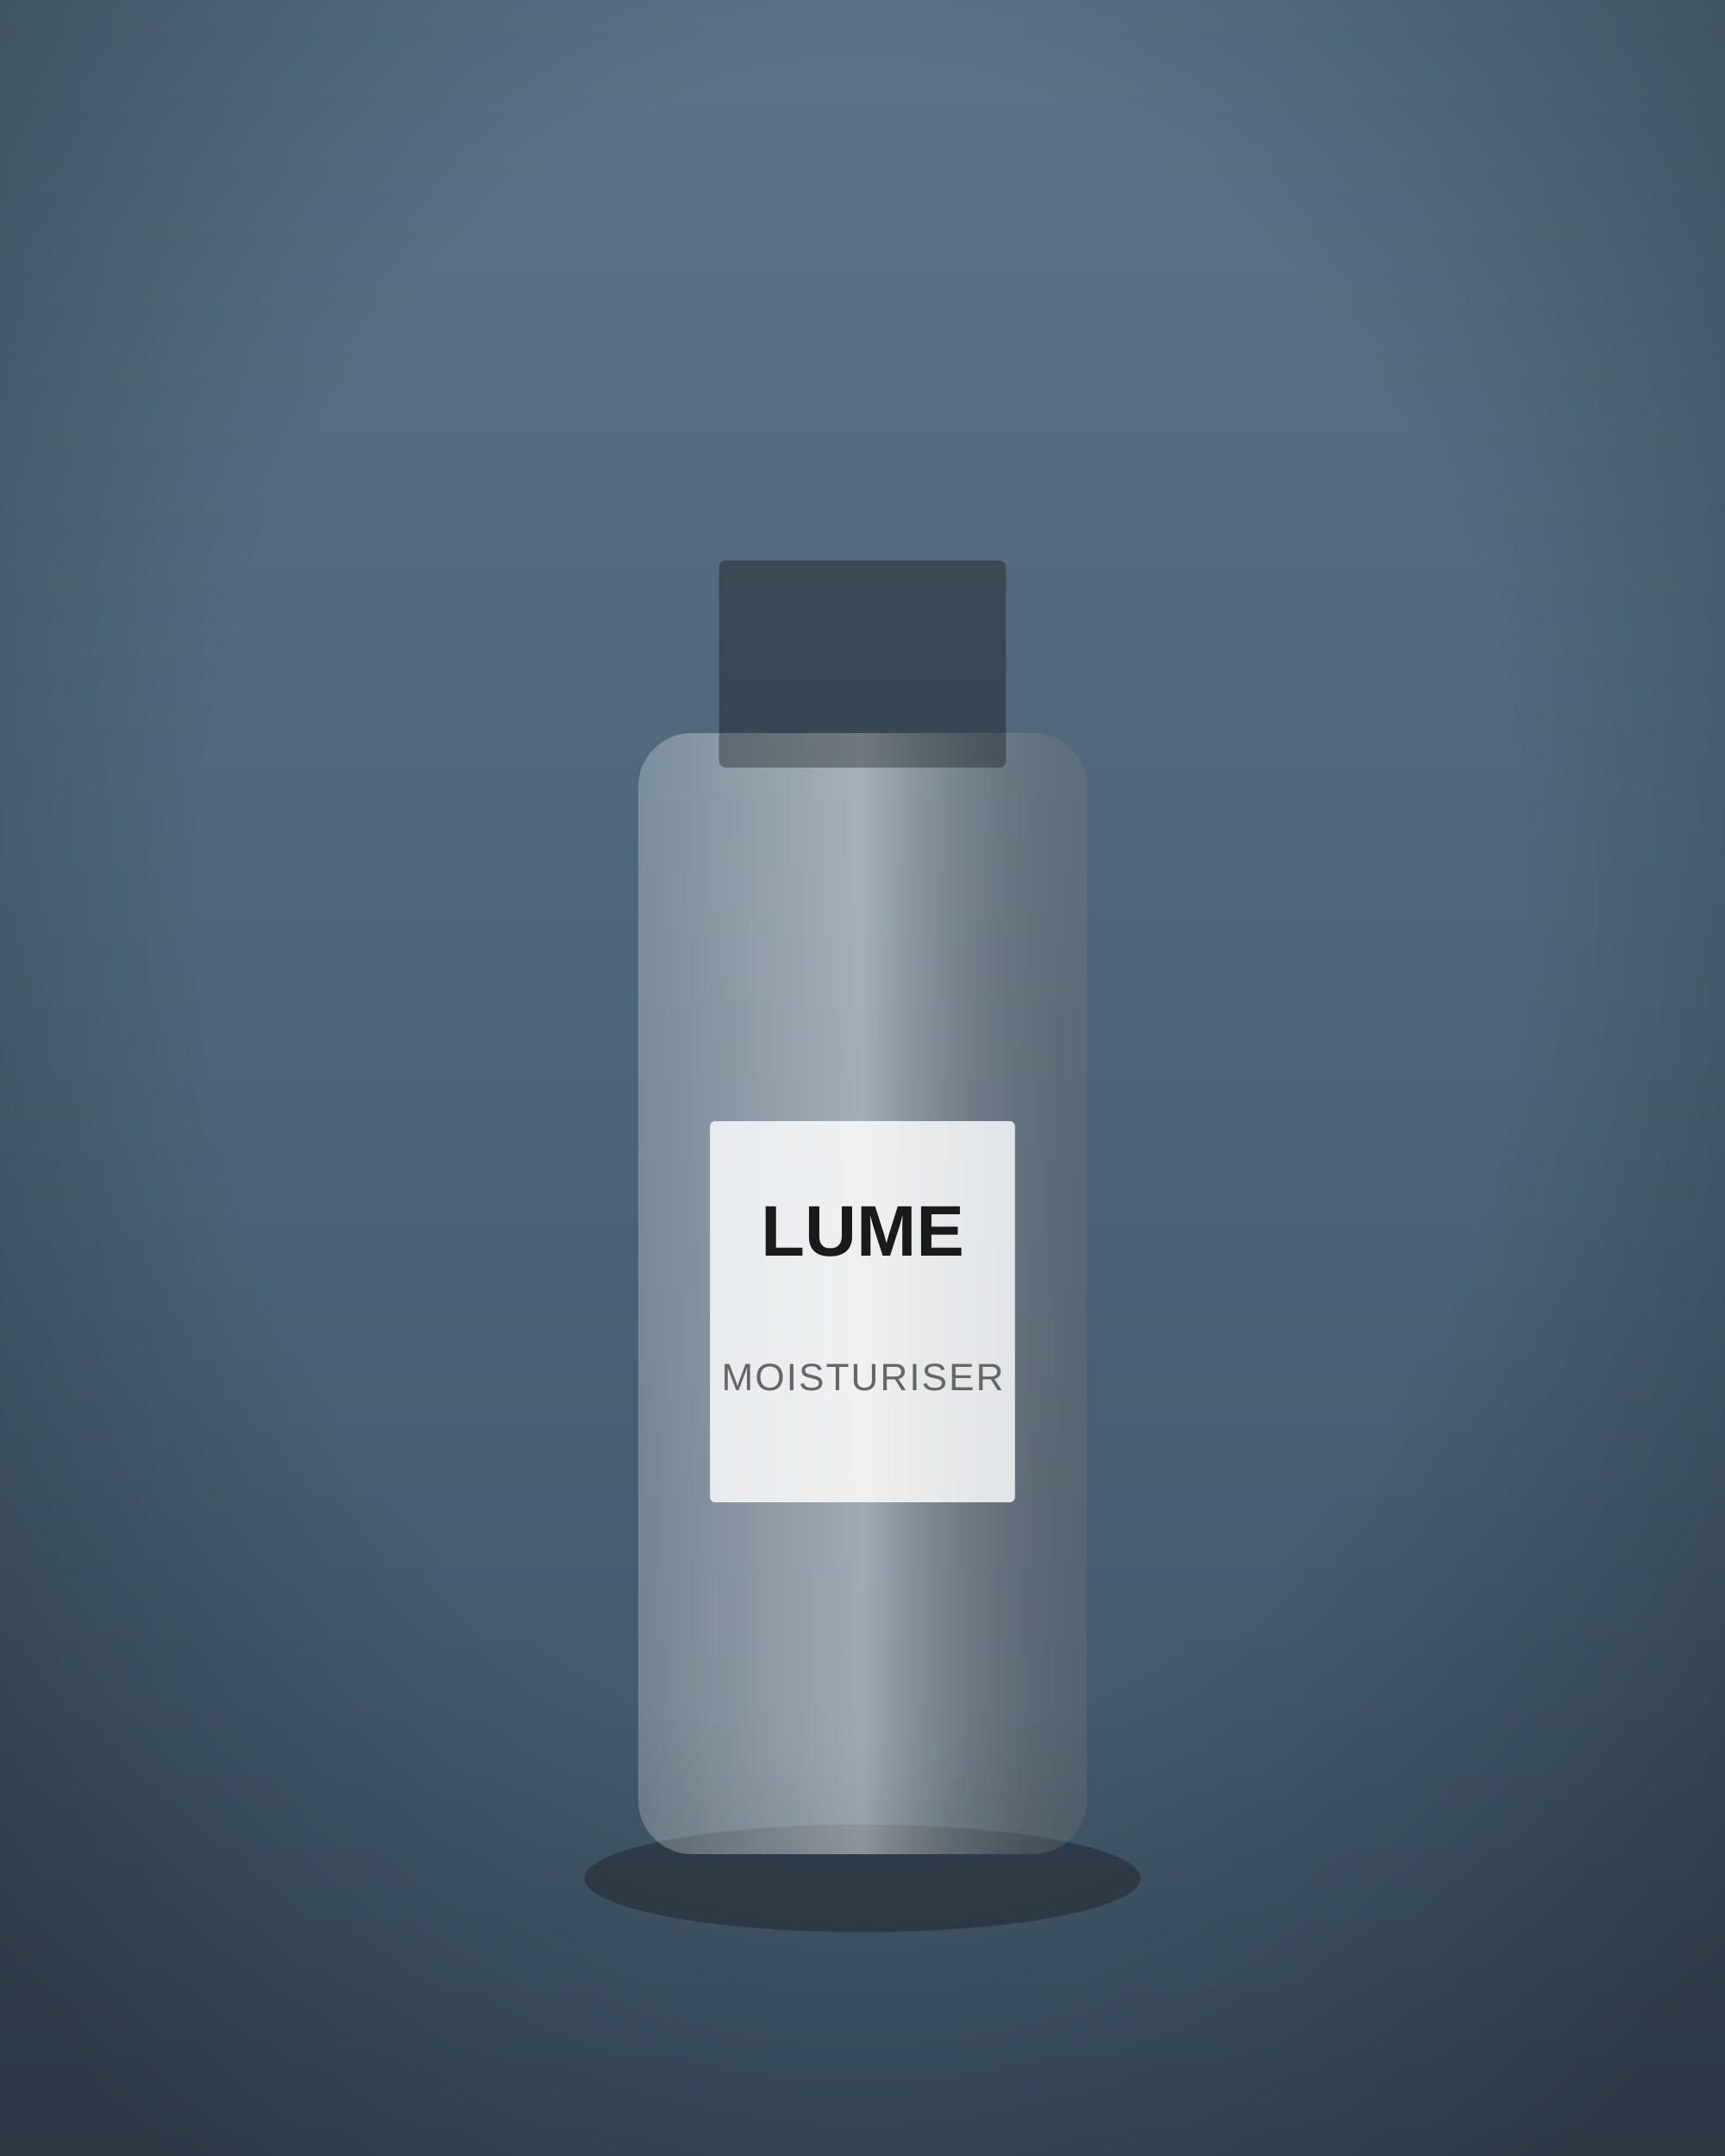
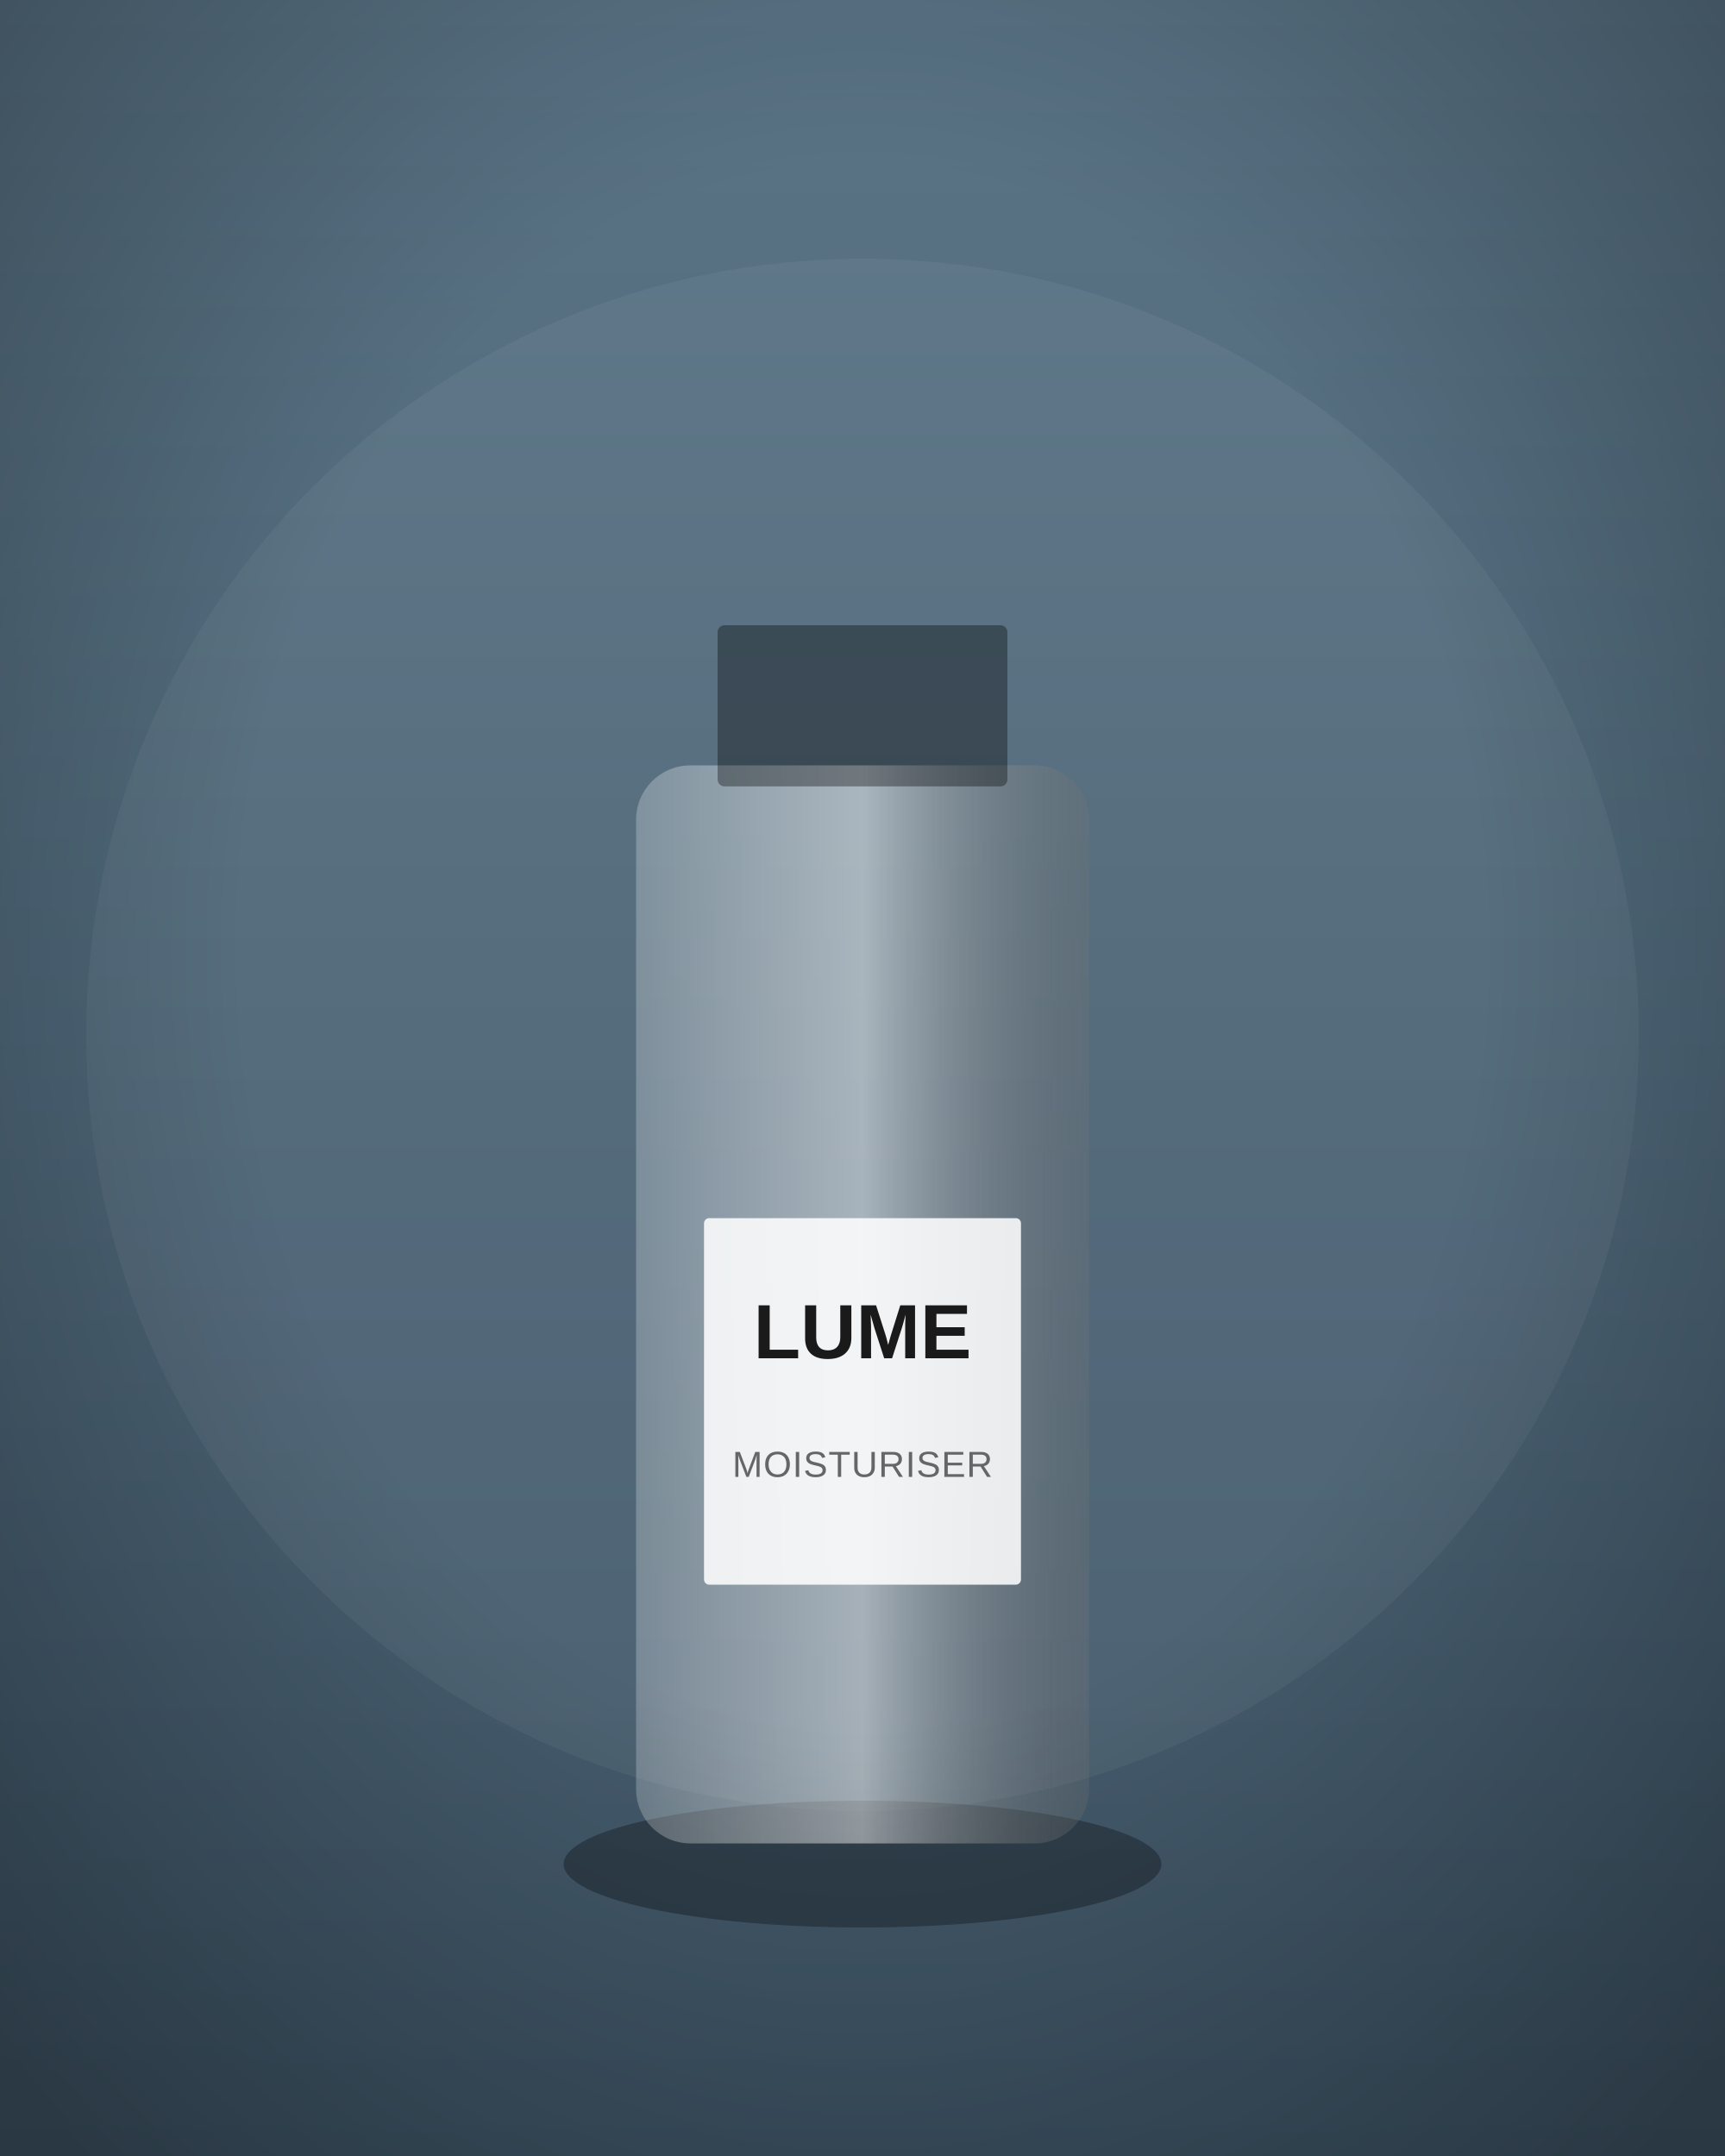
<svg xmlns="http://www.w3.org/2000/svg" viewBox="0 0 1000 1250" width="1000" height="1250">
  <defs>
    <linearGradient id="bg" x1="0" y1="0" x2="0" y2="1">
      <stop offset="0" stop-color="#5a7486" />
      <stop offset="1" stop-color="#3f5566" />
    </linearGradient>
+     <radialGradient id="vig" cx="0.5" cy="0.44" r="0.72">
+       <stop offset="0.5" stop-color="rgba(0,0,0,0)" />
+       <stop offset="1" stop-color="rgba(0,0,0,0.34)" />
+     </radialGradient>
    <linearGradient id="glass" x1="0" y1="0" x2="1" y2="0">
      <stop offset="0" stop-color="rgba(255,255,255,0.10)" />
-       <stop offset="0.5" stop-color="rgba(255,255,255,0.38)" />
-       <stop offset="1" stop-color="rgba(0,0,0,0.14)" />
+       <stop offset="0.5" stop-color="rgba(255,255,255,0.40)" />
+       <stop offset="1" stop-color="rgba(0,0,0,0.16)" />
    </linearGradient>
-     <radialGradient id="vig" cx="0.5" cy="0.42" r="0.7">
-       <stop offset="0.55" stop-color="rgba(0,0,0,0)" />
-       <stop offset="1" stop-color="rgba(0,0,0,0.32)" />
-     </radialGradient>
  </defs>
  <rect width="1000" height="1250" fill="url(#bg)" />
-   <ellipse cx="500" cy="1089" rx="161.2" ry="31.2" fill="rgba(0,0,0,0.28)" />
-   <rect x="370" y="425" width="260" height="650" rx="31.2" fill="rgba(255,255,255,0.16)" />
-   <rect x="370" y="425" width="260" height="650" rx="31.2" fill="url(#glass)" />
-   <rect x="416.8" y="325" width="166.4" height="120" rx="4" fill="rgba(0,0,0,0.32)" />
-   <rect x="411.6" y="650" width="176.8" height="221" rx="3" fill="rgba(255,255,255,0.82)" />
-   <text x="500" y="728" font-family="Archivo, Arial, sans-serif" font-size="41.6" font-weight="700" fill="#1a1a1a" text-anchor="middle">LUME</text>
-   <text x="500" y="806" font-family="Archivo, Arial, sans-serif" font-size="22.1" fill="#666" text-anchor="middle" letter-spacing="1">MOISTURISER</text>
+   <circle cx="500" cy="600" r="450" fill="rgba(255,255,255,0.05)" />
+   <ellipse cx="500" cy="1080.75" rx="173.25" ry="36.75" fill="rgba(0,0,0,0.3)" />
+   <rect x="368.75" y="443.75" width="262.5" height="625" rx="31.5" fill="rgba(255,255,255,0.16)" />
+   <rect x="368.75" y="443.75" width="262.5" height="625" rx="31.5" fill="url(#glass)" />
+   <rect x="416" y="362.5" width="168" height="93.437" rx="4" fill="rgba(0,0,0,0.34)" />
+   <rect x="408.125" y="706.25" width="183.75" height="212.5" rx="3" fill="rgba(255,255,255,0.86)" />
+   <text x="500" y="787.5" font-family="Archivo, Arial, sans-serif" font-size="44.625" font-weight="700" fill="#1a1a1a" text-anchor="middle">LUME</text>
+   <text x="500" y="856.25" font-family="Archivo, Arial, sans-serif" font-size="21" fill="#666" text-anchor="middle" letter-spacing="0.5">MOISTURISER</text>
  <rect width="1000" height="1250" fill="url(#vig)" />
</svg>
